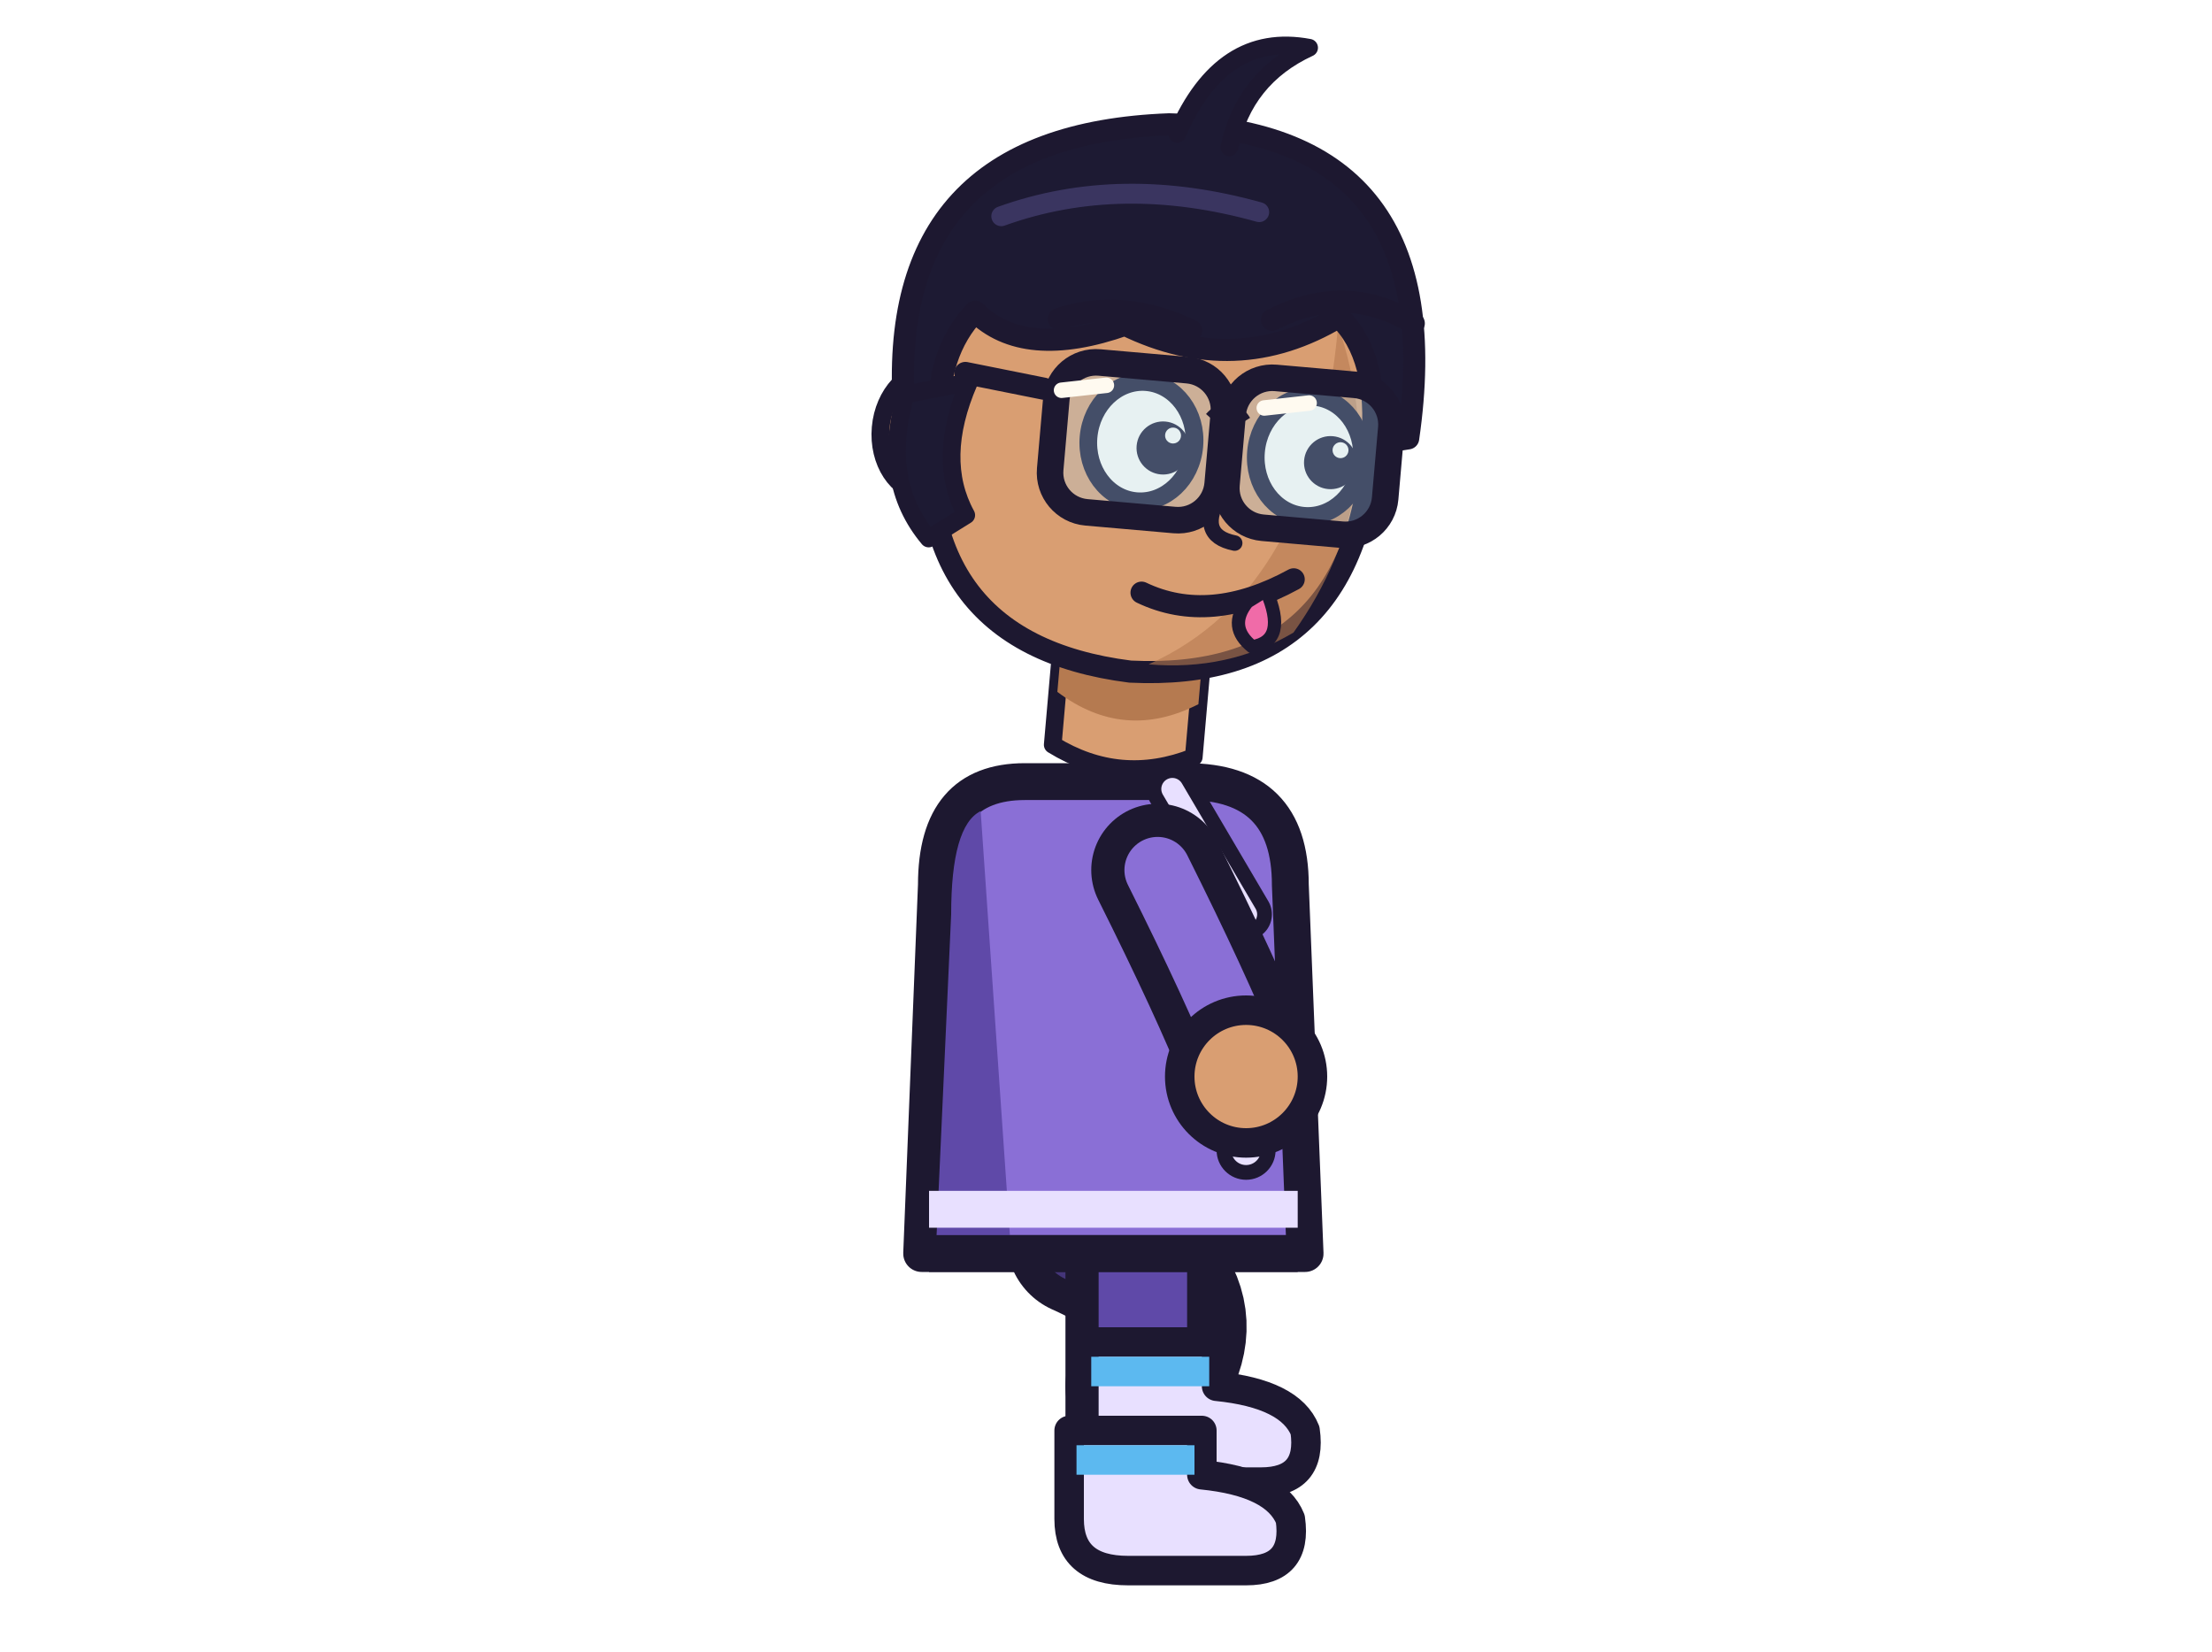
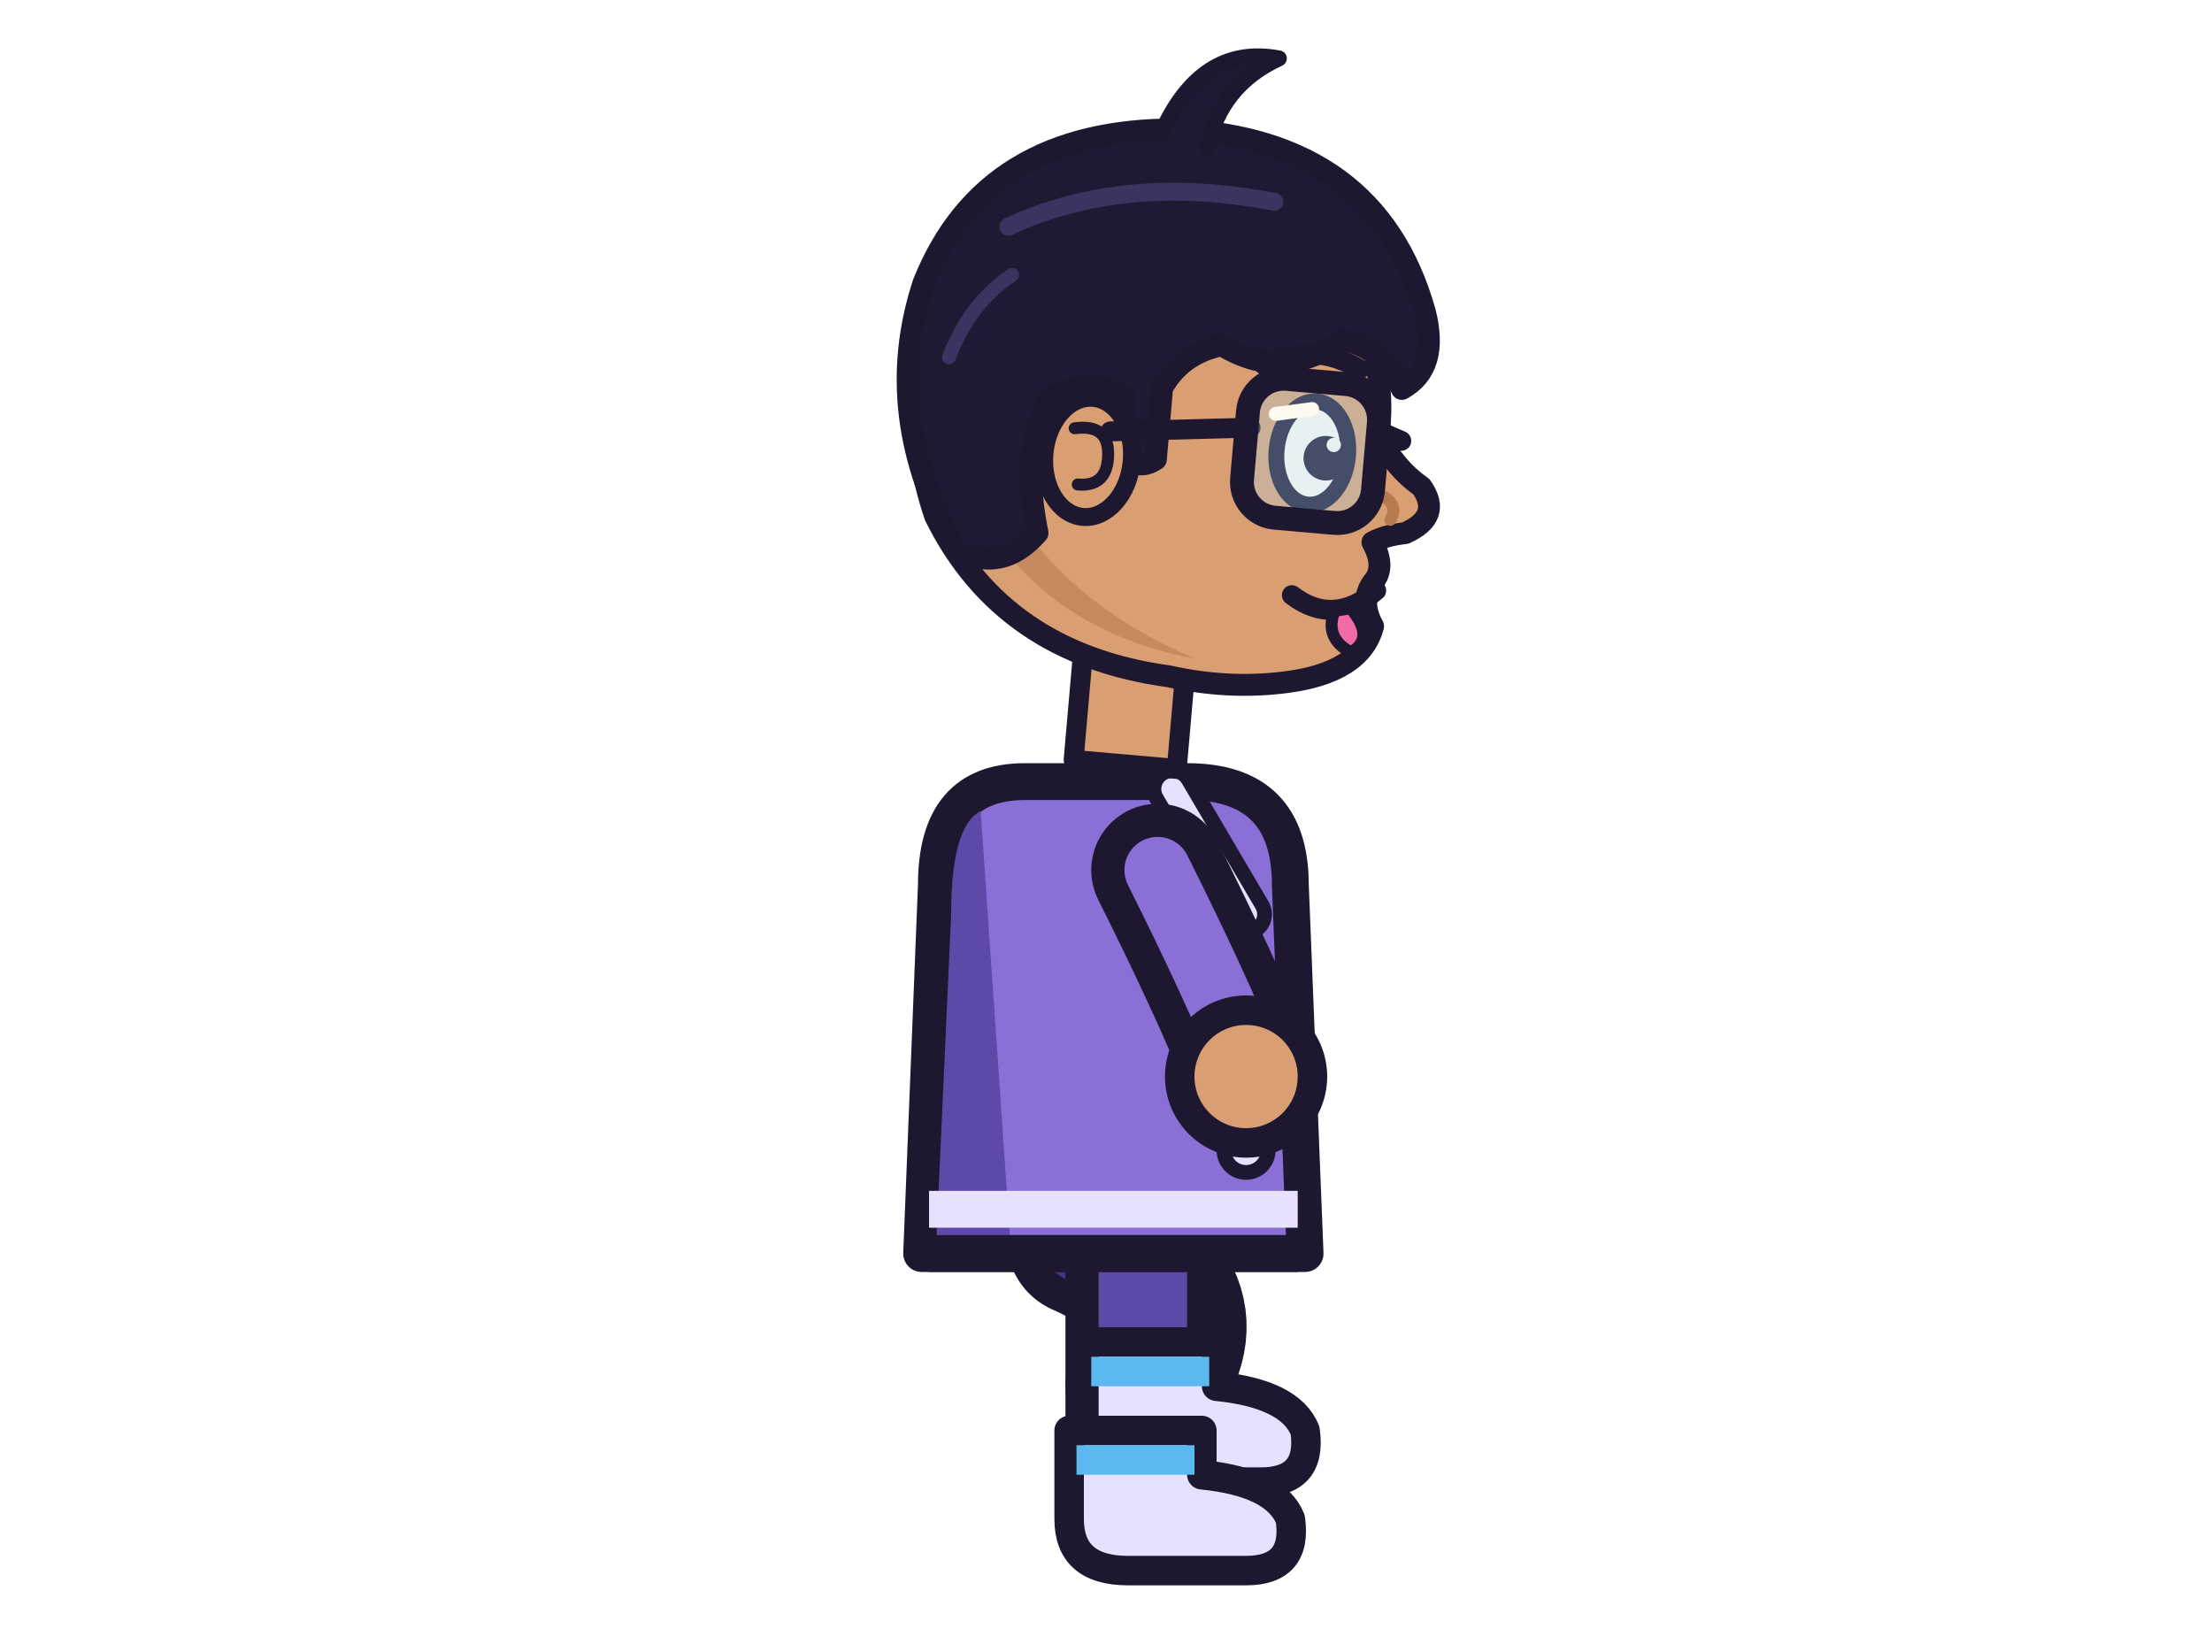
<svg xmlns="http://www.w3.org/2000/svg" viewBox="0 0 300 224" width="300" height="224">
  <g transform="translate(75 0)">
    <path d="M74 118 Q70 134 66 144" fill="none" stroke="#1d1830" stroke-width="18" stroke-linecap="round" stroke-linejoin="round" />
    <path d="M74 118 Q70 134 66 144" fill="none" stroke="#614e96" stroke-width="9" stroke-linecap="round" stroke-linejoin="round" />
    <circle cx="66" cy="146" r="9" fill="#d99e72" stroke="#1d1830" stroke-width="4" />
    <path d="M72 168 Q90 176 80 188" fill="none" stroke="#1d1830" stroke-width="21" stroke-linecap="round" stroke-linejoin="round" />
    <path d="M72 168 Q90 176 80 188" fill="none" stroke="#443579" stroke-width="12" stroke-linecap="round" stroke-linejoin="round" />
    <path d="M80 168 L80 200" fill="none" stroke="#1d1830" stroke-width="21" stroke-linecap="round" stroke-linejoin="round" />
    <path d="M80 168 L80 200" fill="none" stroke="#5f49a8" stroke-width="12" stroke-linecap="round" stroke-linejoin="round" />
    <path d="M72 182 L72 194 Q72 201 80 201 L96 201 Q103 201 102 194 Q100 189 90 188 L90 182 Z" fill="#e8e0ff" stroke="#1d1830" stroke-width="4" stroke-linejoin="round" />
    <path d="M73 186 L89 186" stroke="#5cb9f0" stroke-width="4" />
    <path d="M70 194 L70 206 Q70 213 78 213 L94 213 Q101 213 100 206 Q98 201 88 200 L88 194 Z" fill="#e8e0ff" stroke="#1d1830" stroke-width="4" stroke-linejoin="round" />
    <path d="M71 198 L87 198" stroke="#5cb9f0" stroke-width="4" />
    <path d="M52 120 Q52 106 64 106 L86 106 Q100 106 100 120 L102 170 L50 170 Z" fill="#8a6fd6" stroke="#1d1830" stroke-width="5" stroke-linejoin="round" />
    <path d="M58 110 Q54 112 54 124 L52 168 L62 168 Z" fill="#5f49a8" />
    <path d="M84 107 L94 124" fill="none" stroke="#1d1830" stroke-width="7" stroke-linecap="round" />
    <path d="M84 107 L94 124" fill="none" stroke="#e8e0ff" stroke-width="3" stroke-linecap="round" />
    <g fill="#e8e0ff" stroke="#1d1830" stroke-width="2">
      <circle cx="93" cy="144" r="3" />
      <circle cx="94" cy="156" r="3" />
    </g>
    <path d="M51 164 L101 164" stroke="#e8e0ff" stroke-width="5" />
    <path d="M51 170 L101 170" stroke="#1d1830" stroke-width="5" />
    <path d="M82 118 Q90 134 94 144" fill="none" stroke="#1d1830" stroke-width="18" stroke-linecap="round" stroke-linejoin="round" />
    <path d="M82 118 Q90 134 94 144" fill="none" stroke="#8a6fd6" stroke-width="9" stroke-linecap="round" stroke-linejoin="round" />
    <circle cx="94" cy="146" r="9" fill="#d99e72" stroke="#1d1830" stroke-width="4" />
    <g transform="translate(21 -6) rotate(5 60 66) scale(0.6)">
-       <g>
+       <g transform="translate(8 12) scale(0.9)">
+         <path d="M90 146 L90 190 L116 190 L116 146 Z" fill="#d99e72" stroke="#1d1830" stroke-width="5" stroke-linejoin="round" stroke-linecap="round" />
+         <path d="M93 150 L113 150 L113 162 Q102 168 93 160 Z" fill="#b57a50" opacity="0.7" />
+         <path d="M112 167 Q70 165 50 132 Q36 100 50 70 Q70 40 104 40 Q146 42 156 80 Q160 94 159 102 Q164 110 171 114 Q177 121 168 126 Q163 127 160 129 Q164 135 161 139 Q158 144 162 150 Q160 162 141 166 Q127 169 112 167 Z" fill="#d99e72" stroke="#1d1830" stroke-width="5.5" stroke-linejoin="round" stroke-linecap="round" />
+         <path d="M58 126 Q78 158 118 162 Q82 150 66 124 Z" fill="#b57a50" opacity="0.55" />
+         <path d="M161 117 Q166 119 164 123" fill="none" stroke="#b57a50" stroke-width="3" stroke-linecap="round" />
+         <path d="M56 140 Q34 108 42 74 Q54 34 102 30 Q152 28 168 70 Q173 84 164 90 Q158 80 148 79 Q134 91 118 83 Q108 86 104 95 L104 113 Q99 117 95 111 L95 98 Q85 94 76 100 Q70 114 76 134 Q68 145 56 140 Z" fill="#1d1a33" stroke="#1d1830" stroke-width="5.5" stroke-linejoin="round" stroke-linecap="round" />
+         <path d="M98 32 Q106 8 126 10 Q112 18 110 34" fill="#1d1a33" stroke="#1d1830" stroke-width="4" stroke-linejoin="round" stroke-linecap="round" />
+         <path d="M62 58 Q90 42 128 46" fill="none" stroke="#3a3560" stroke-width="4.5" stroke-linecap="round" />
+         <path d="M50 92 Q54 78 64 70" fill="none" stroke="#3a3560" stroke-width="3.5" stroke-linecap="round" />
        <g>
-           <path d="M84 150 L84 180 Q100 188 116 180 L116 150 Z" fill="#d99e72" stroke="#1d1830" stroke-width="4" stroke-linejoin="round" stroke-linecap="round" />
-           <path d="M84 158 Q100 170 116 158 L116 168 Q100 178 84 168 Z" fill="#b57a50" />
+           <ellipse cx="87" cy="114" rx="11" ry="15" fill="#d99e72" stroke="#1d1830" stroke-width="4.5" stroke-linejoin="round" stroke-linecap="round" />
+           <path d="M83 107 Q92 105 92 114 Q92 121 85 121" fill="none" stroke="#1d1830" stroke-width="3" stroke-linecap="round" />
        </g>
-         <ellipse cx="50" cy="112" rx="11" ry="14" fill="#d99e72" stroke="#1d1830" stroke-width="4" stroke-linejoin="round" stroke-linecap="round" />
-         <path d="M50 104 Q48 52 100 50 Q152 52 150 104 Q152 160 100 162 Q48 160 50 104 Z" fill="#d99e72" stroke="#1d1830" stroke-width="5" stroke-linejoin="round" stroke-linecap="round" />
-         <path d="M140 80 Q156 116 136 150 Q122 160 104 160 Q140 140 140 80 Z" fill="#b57a50" opacity="0.6" />
-         <path d="M44 108 Q34 46 98 38 Q162 34 158 104 L150 106 Q150 86 140 78 Q118 94 92 84 Q70 94 58 84 Q50 94 52 110 Z" fill="#1d1a33" stroke="#1d1830" stroke-width="5" stroke-linejoin="round" stroke-linecap="round" />
-         <path d="M100 40 Q108 16 128 18 Q114 26 112 42" fill="#1d1a33" stroke="#1d1830" stroke-width="4" stroke-linejoin="round" stroke-linecap="round" />
-         <path d="M62 62 Q88 50 120 56" fill="none" stroke="#3a3560" stroke-width="4.5" stroke-linecap="round" />
-         <path d="M44 104 Q40 124 52 136 L60 130 Q52 118 58 100 Z" fill="#1d1a33" stroke="#1d1830" stroke-width="4" stroke-linejoin="round" stroke-linecap="round" />
-         <g transform="translate(17 0)">
-           <g>
-             <ellipse cx="81" cy="110" rx="12" ry="13.5" fill="#fffaf0" stroke="#1d1830" stroke-width="4" stroke-linejoin="round" stroke-linecap="round" />
-             <ellipse cx="119" cy="110" rx="12" ry="13.5" fill="#fffaf0" stroke="#1d1830" stroke-width="4" stroke-linejoin="round" stroke-linecap="round" />
-             <circle cx="86" cy="111" r="6" fill="#1d1830" />
-             <circle cx="124" cy="111" r="6" fill="#1d1830" />
-             <circle cx="88" cy="108" r="1.8" fill="#fffaf0" />
-             <circle cx="126" cy="108" r="1.8" fill="#fffaf0" />
-           </g>
-           <g>
-             <rect x="61" y="93" width="38" height="34" rx="9" fill="#a9dcf7" fill-opacity="0.28" stroke="#1d1830" stroke-width="6" />
-             <rect x="101" y="93" width="36" height="34" rx="9" fill="#a9dcf7" fill-opacity="0.28" stroke="#1d1830" stroke-width="6" />
-             <path d="M97 104 Q100 100 103 104" fill="none" stroke="#1d1830" stroke-width="5" />
-             <path d="M58 100 L40 98" stroke="#1d1830" stroke-width="5" stroke-linecap="round" />
-             <path d="M62 100 L72 98 M108 100 L118 98" stroke="#fffaf0" stroke-width="3.5" stroke-linecap="round" />
-           </g>
-           <path d="M60 84 Q74 78 90 84 M108 80 Q124 70 140 78" fill="none" stroke="#1d1830" stroke-width="5" stroke-linejoin="round" stroke-linecap="round" />
-           <path d="M100 120 Q95 130 104 131" fill="none" stroke="#1d1830" stroke-width="3.5" stroke-linejoin="round" stroke-linecap="round" />
-           <g>
-             <path d="M84 144 Q100 150 118 138" fill="none" stroke="#1d1830" stroke-width="5" stroke-linejoin="round" stroke-linecap="round" />
-             <path d="M112 141 Q118 152 110 154 Q104 150 108 144 Z" fill="#f06ba8" stroke="#1d1830" stroke-width="3" stroke-linejoin="round" stroke-linecap="round" />
-           </g>
+         <g>
+           <ellipse cx="143" cy="108" rx="9" ry="13" fill="#fffaf0" stroke="#1d1830" stroke-width="4" stroke-linejoin="round" stroke-linecap="round" />
+           <circle cx="146.5" cy="109" r="5.6" fill="#1d1830" />
+           <circle cx="148.2" cy="105.5" r="1.8" fill="#fffaf0" />
+         </g>
+         <path d="M127 103 L92 107" fill="none" stroke="#1d1830" stroke-width="5" stroke-linecap="round" />
+         <rect x="126" y="90" width="33" height="35" rx="9" fill="#a9dcf7" fill-opacity="0.28" stroke="#1d1830" stroke-width="6" />
+         <path d="M159 101 L165 103" stroke="#1d1830" stroke-width="5" stroke-linecap="round" />
+         <path d="M133 99 L142 97" stroke="#fffaf0" stroke-width="3.5" stroke-linecap="round" />
+         <path d="M129 87 Q141 80 153 86" fill="none" stroke="#1d1830" stroke-width="5" stroke-linejoin="round" stroke-linecap="round" />
+         <g>
+           <path d="M141 144 Q152 151 162 141" fill="none" stroke="#1d1830" stroke-width="5" stroke-linejoin="round" stroke-linecap="round" />
+           <path d="M156 146 Q163 153 157 157 Q150 154 152 147 Z" fill="#f06ba8" stroke="#1d1830" stroke-width="3" stroke-linejoin="round" stroke-linecap="round" />
        </g>
      </g>
    </g>
  </g>
</svg>
